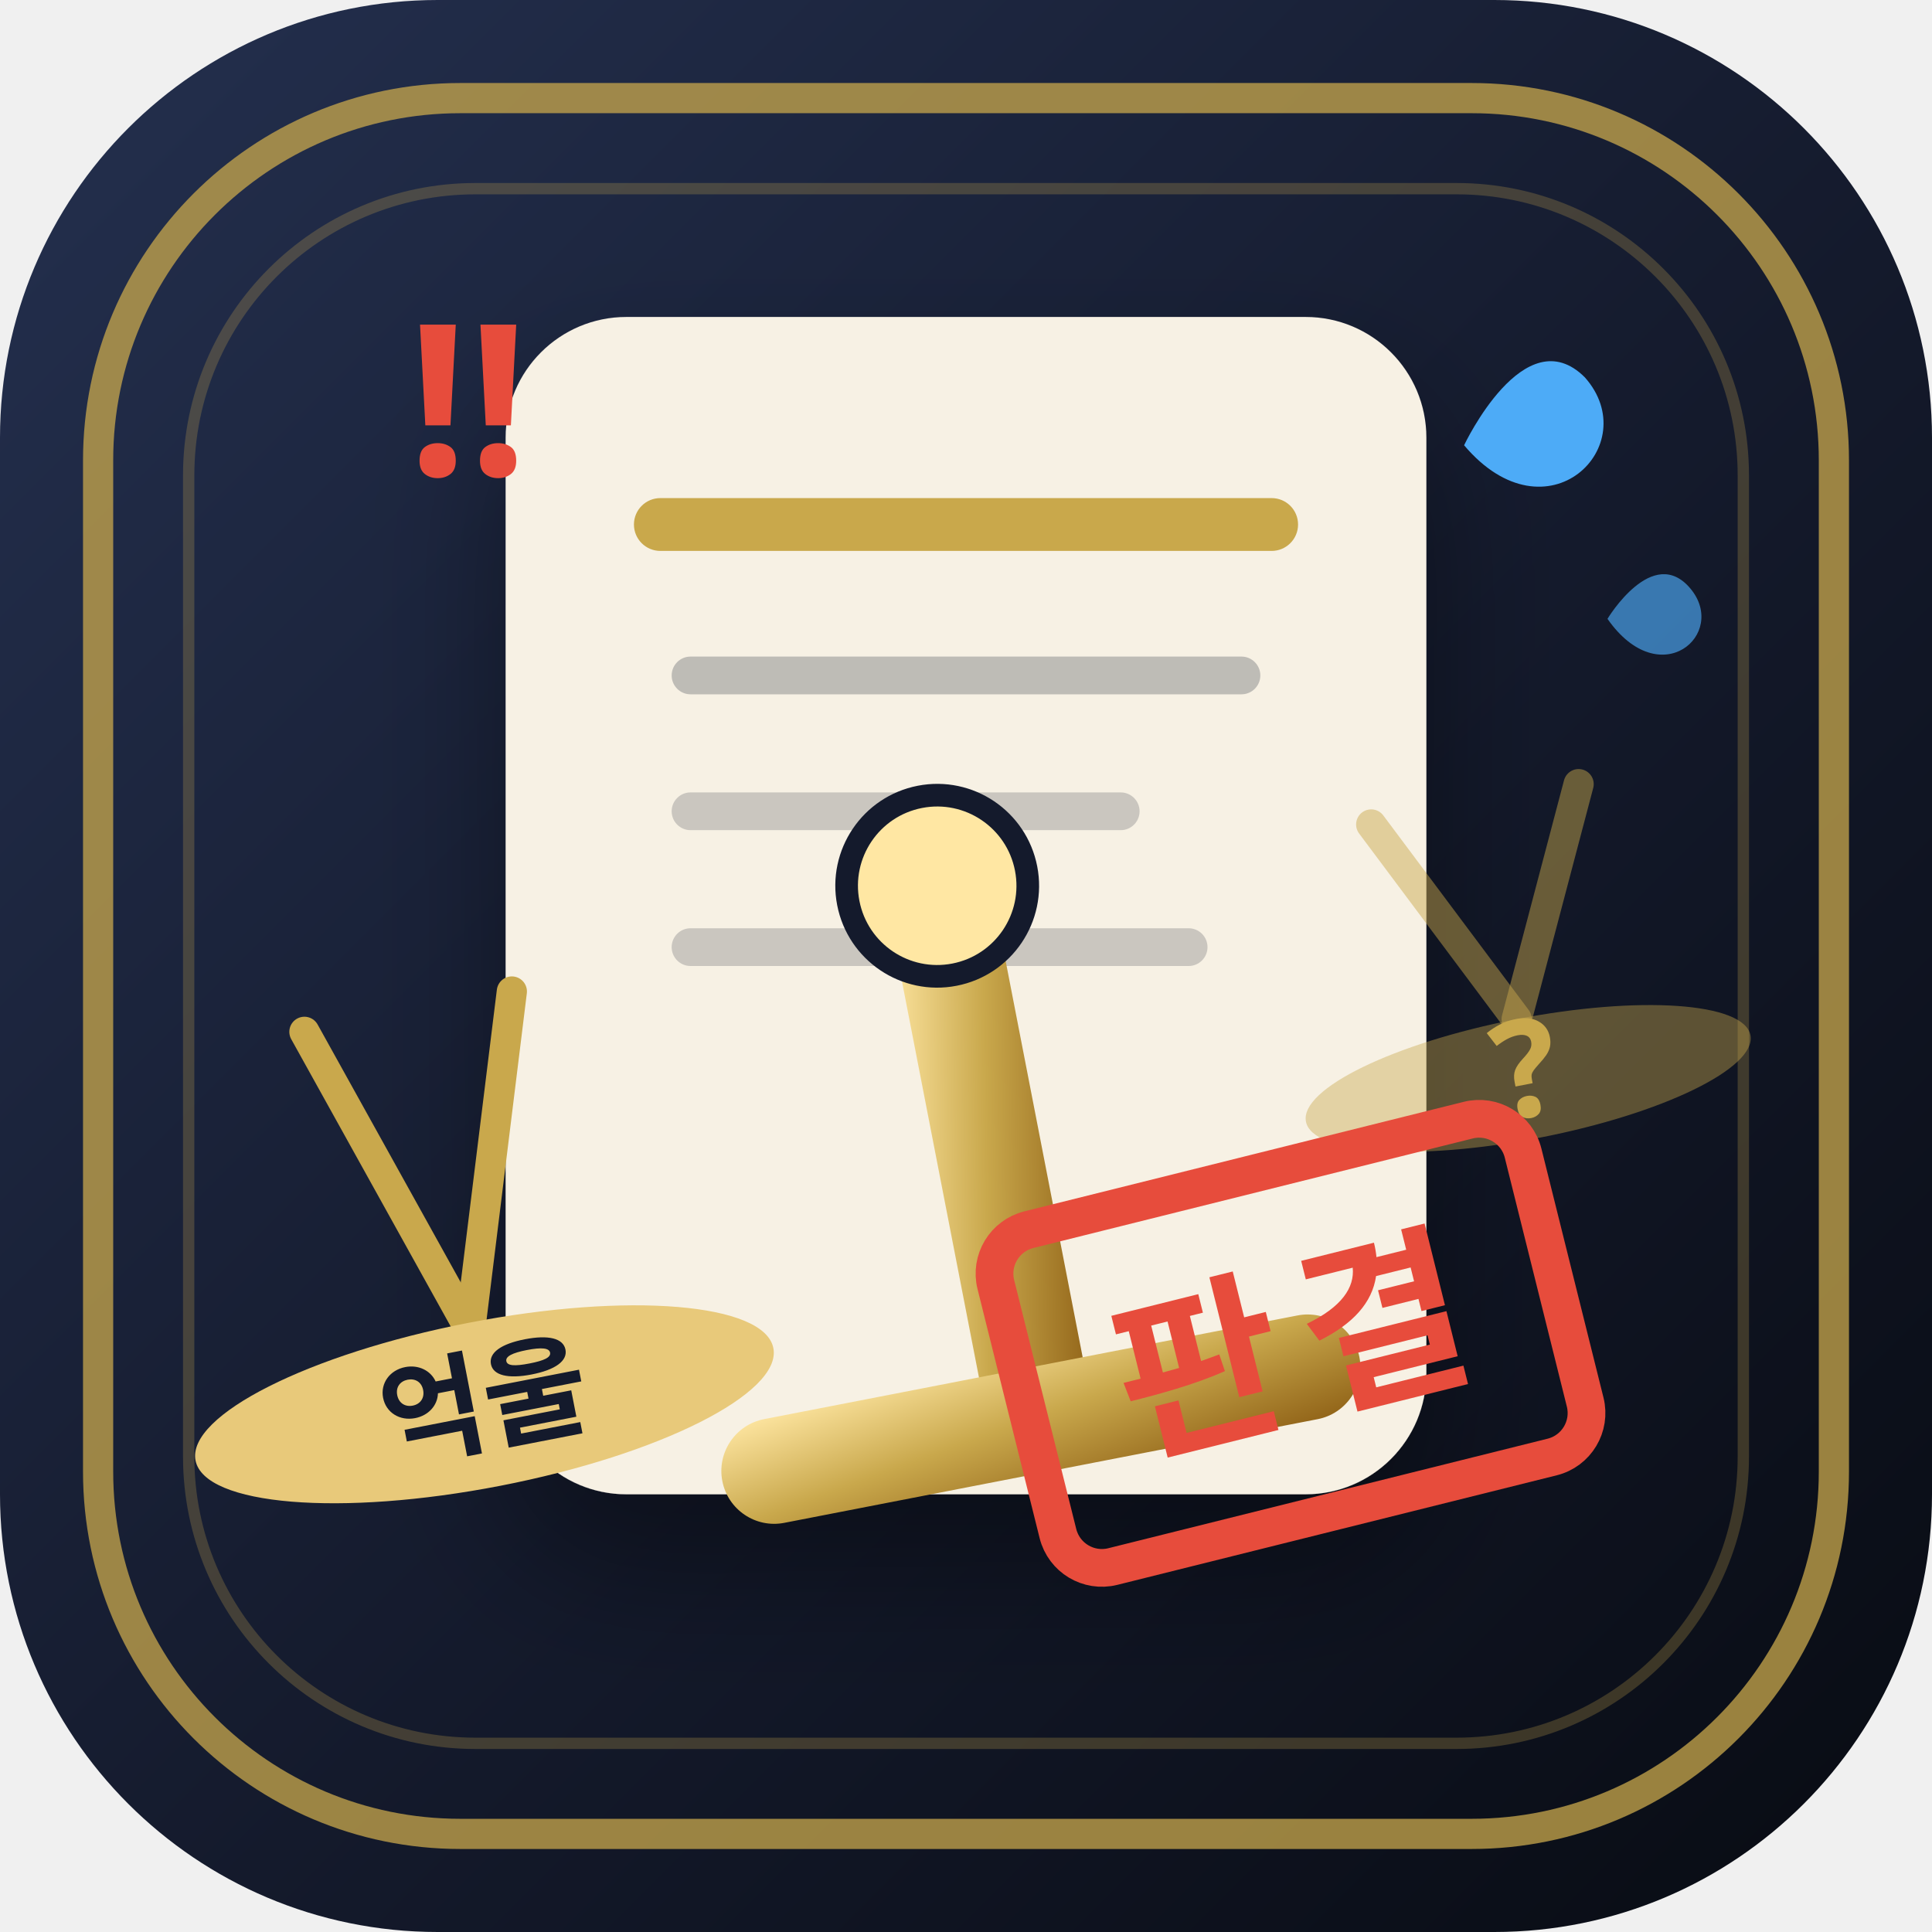
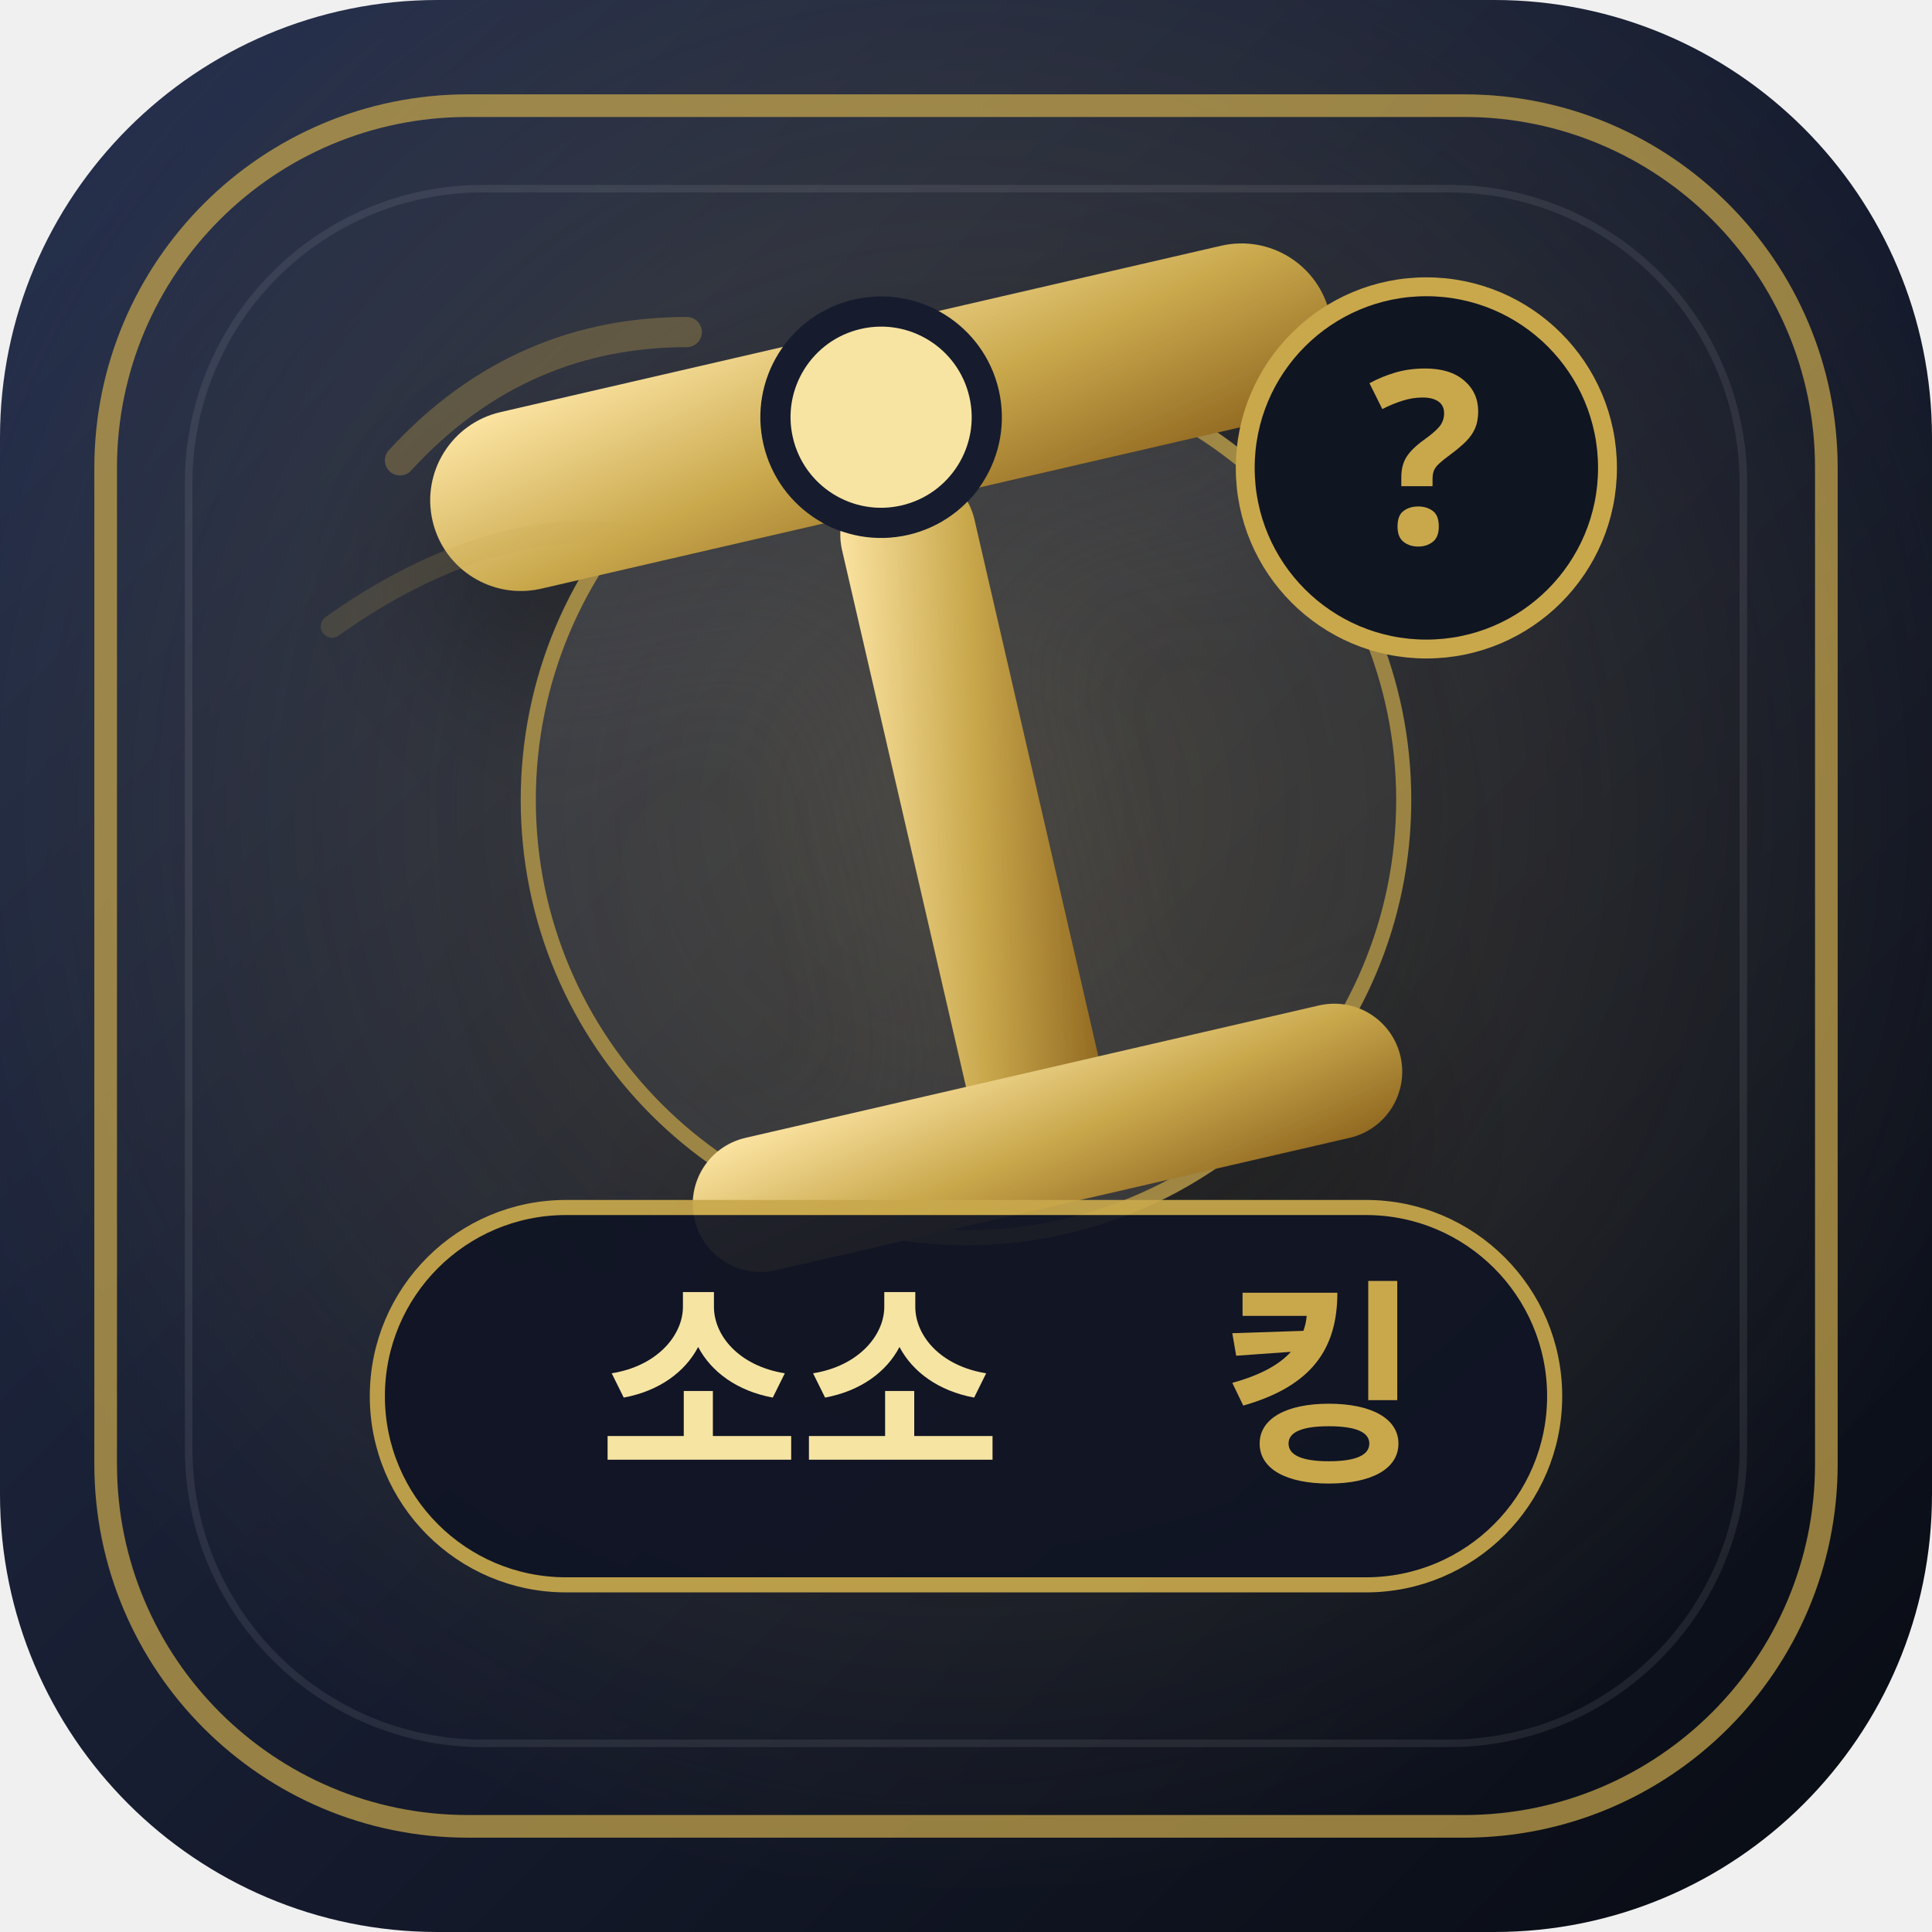
- <svg xmlns="http://www.w3.org/2000/svg" viewBox="0 0 256 256" width="256" height="256" role="img" aria-label="소소킹 판결소 앱 아이콘">
+ <svg xmlns="http://www.w3.org/2000/svg" viewBox="0 0 256 256" width="256" height="256" role="img" aria-label="소소킹 황당재판소 앱 아이콘">
  <defs>
    <linearGradient id="bg" x1="0" y1="0" x2="1" y2="1">
-       <stop offset="0" stop-color="#24304f" />
-       <stop offset="0.55" stop-color="#141a2c" />
+       <stop offset="0" stop-color="#26314f" />
+       <stop offset="0.55" stop-color="#151b2d" />
      <stop offset="1" stop-color="#080b12" />
    </linearGradient>
    <linearGradient id="gold" x1="0" y1="0" x2="1" y2="1">
-       <stop offset="0" stop-color="#ffe7a3" />
-       <stop offset="0.48" stop-color="#c9a84c" />
-       <stop offset="1" stop-color="#8f6116" />
+       <stop offset="0" stop-color="#ffe8a8" />
+       <stop offset="0.52" stop-color="#c9a84c" />
+       <stop offset="1" stop-color="#8d641e" />
    </linearGradient>
-     <filter id="shadow" x="-25%" y="-25%" width="150%" height="150%">
-       <feDropShadow dx="0" dy="10" stdDeviation="9" flood-color="#000" flood-opacity="0.38" />
+     <radialGradient id="halo" cx="50%" cy="42%" r="56%">
+       <stop offset="0" stop-color="#c9a84c" stop-opacity="0.24" />
+       <stop offset="1" stop-color="#c9a84c" stop-opacity="0" />
+     </radialGradient>
+     <filter id="softShadow" x="-30%" y="-30%" width="160%" height="160%">
+       <feDropShadow dx="0" dy="10" stdDeviation="10" flood-color="#000" flood-opacity="0.34" />
    </filter>
  </defs>
  <rect width="256" height="256" rx="58" fill="url(#bg)" />
-   <rect x="13" y="13" width="230" height="230" rx="48" fill="none" stroke="#c9a84c" stroke-width="4" opacity="0.75" />
-   <rect x="25" y="25" width="206" height="206" rx="38" fill="none" stroke="#c9a84c" stroke-width="1.5" opacity="0.26" />
-   <g filter="url(#shadow)">
-     <rect x="67" y="42" width="122" height="156" rx="16" fill="#f7f1e4" />
-     <rect x="84" y="66" width="88" height="7" rx="3.5" fill="#c9a84c" />
-     <rect x="89" y="87" width="78" height="5" rx="2.5" fill="#141a2c" opacity="0.25" />
-     <rect x="89" y="105" width="62" height="5" rx="2.5" fill="#141a2c" opacity="0.2" />
-     <rect x="89" y="123" width="71" height="5" rx="2.5" fill="#141a2c" opacity="0.2" />
+   <rect width="256" height="256" rx="58" fill="url(#halo)" />
+   <rect x="14" y="14" width="228" height="228" rx="48" fill="none" stroke="#c9a84c" stroke-width="3" opacity="0.72" />
+   <rect x="25" y="25" width="206" height="206" rx="39" fill="none" stroke="#ffffff" stroke-width="1" opacity="0.08" />
+   <g filter="url(#softShadow)">
+     <circle cx="128" cy="106" r="58" fill="rgba(255,255,255,0.04)" stroke="#c9a84c" stroke-width="2" opacity="0.7" />
+     <g transform="translate(128 104) rotate(-13)">
+       <rect x="-9" y="-43" width="18" height="92" rx="9" fill="url(#gold)" />
+       <rect x="-48" y="39" width="96" height="18" rx="9" fill="url(#gold)" />
+       <rect x="-61" y="-62" width="122" height="24" rx="12" fill="url(#gold)" />
+       <circle cx="0" cy="-50" r="14" fill="#f7e4a3" stroke="#151b2d" stroke-width="4" />
+     </g>
  </g>
-   <g transform="translate(128 137) rotate(-11)">
-     <rect x="-7" y="-22" width="14" height="78" rx="7" fill="url(#gold)" />
-     <rect x="-43" y="45" width="86" height="14" rx="7" fill="url(#gold)" />
-     <line x1="-78" y1="-20" x2="78" y2="-20" stroke="url(#gold)" stroke-width="9" stroke-linecap="round" />
-     <circle cx="0" cy="-20" r="12" fill="#ffe7a3" stroke="#141a2c" stroke-width="3" />
-     <line x1="-58" y1="-17" x2="-72" y2="26" stroke="#c9a84c" stroke-width="4" stroke-linecap="round" />
-     <line x1="-86" y1="-17" x2="-72" y2="26" stroke="#c9a84c" stroke-width="4" stroke-linecap="round" />
-     <ellipse cx="-72" cy="36" rx="39" ry="11" fill="#e8c97a" />
-     <text x="-72" y="41" text-anchor="middle" font-size="15" font-family="Noto Sans KR, sans-serif" font-weight="900" fill="#141a2c">억울</text>
-     <line x1="58" y1="-17" x2="72" y2="12" stroke="#c9a84c" stroke-width="4" stroke-linecap="round" opacity="0.48" />
-     <line x1="86" y1="-17" x2="72" y2="12" stroke="#c9a84c" stroke-width="4" stroke-linecap="round" opacity="0.48" />
-     <ellipse cx="72" cy="20" rx="30" ry="8" fill="#c9a84c" opacity="0.42" />
-     <text x="72" y="25" text-anchor="middle" font-size="18" font-family="sans-serif" font-weight="900" fill="#c9a84c">?</text>
+   <g transform="translate(128 185)">
+     <rect x="-78" y="-25" width="156" height="50" rx="25" fill="#0f1424" stroke="#c9a84c" stroke-width="2" opacity="0.92" />
+     <text x="-22" y="9" text-anchor="middle" font-size="29" font-family="Noto Serif KR, Apple SD Gothic Neo, Malgun Gothic, serif" font-weight="900" fill="#f6e4a3">소소</text>
+     <text x="47" y="9" text-anchor="middle" font-size="29" font-family="Noto Serif KR, Apple SD Gothic Neo, Malgun Gothic, serif" font-weight="900" fill="#c9a84c">킹</text>
  </g>
-   <g transform="translate(171 178) rotate(-14)">
-     <rect x="-36" y="-23" width="72" height="46" rx="6" fill="none" stroke="#e74c3c" stroke-width="5" />
-     <text x="0" y="9" text-anchor="middle" font-size="24" font-family="Noto Serif KR, serif" font-weight="900" fill="#e74c3c" letter-spacing="3">판결</text>
+   <g transform="translate(189 62)">
+     <circle cx="0" cy="0" r="24" fill="#101522" stroke="#c9a84c" stroke-width="2.5" />
+     <text x="0" y="10" text-anchor="middle" font-size="32" font-family="Noto Sans KR, Apple SD Gothic Neo, sans-serif" font-weight="900" fill="#c9a84c">?</text>
  </g>
-   <text x="54" y="63" font-size="28" font-family="sans-serif" font-weight="900" fill="#e74c3c">!!</text>
-   <path d="M194 59 C194 59 202 42 210 50 C218 59 205 72 194 59Z" fill="#4dabf7" />
-   <path d="M213 82 C213 82 219 72 224 78 C229 84 220 92 213 82Z" fill="#4dabf7" opacity="0.65" />
+   <path d="M53 61 C64 49 77 44 91 44" fill="none" stroke="#c9a84c" stroke-width="4" stroke-linecap="round" opacity="0.32" />
+   <path d="M44 83 C58 73 72 69 84 71" fill="none" stroke="#c9a84c" stroke-width="3" stroke-linecap="round" opacity="0.18" />
</svg>
